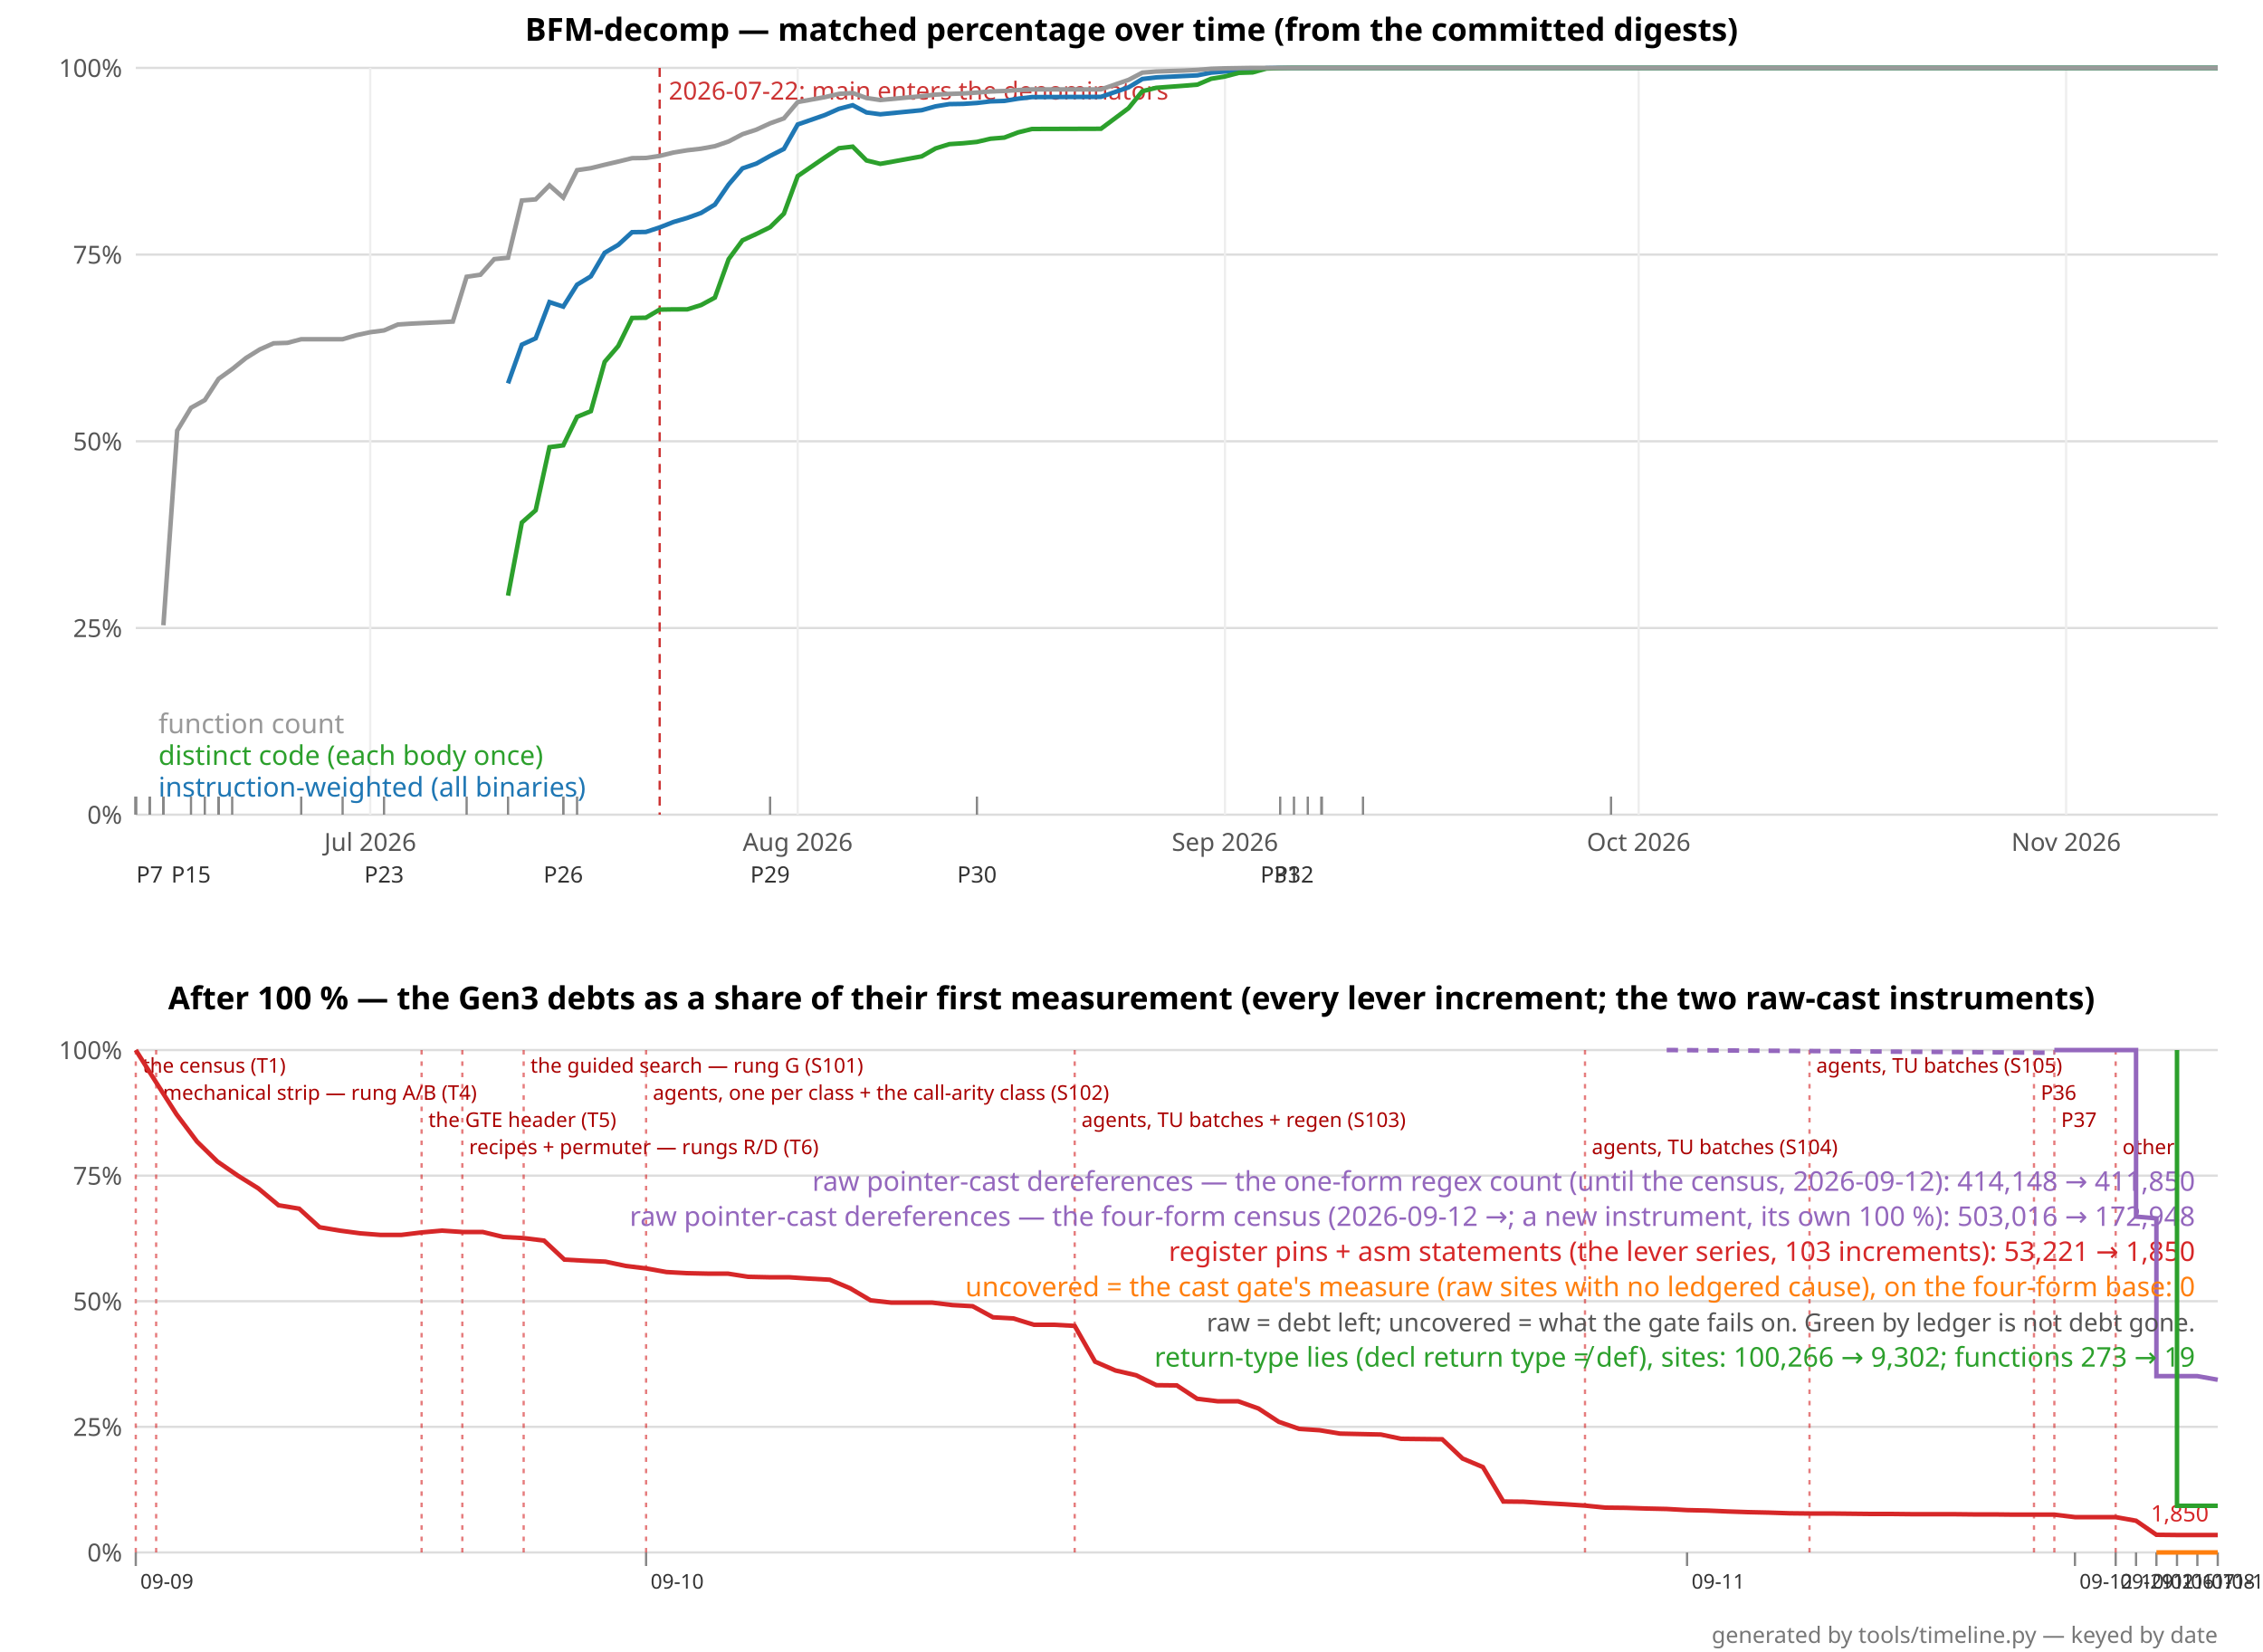
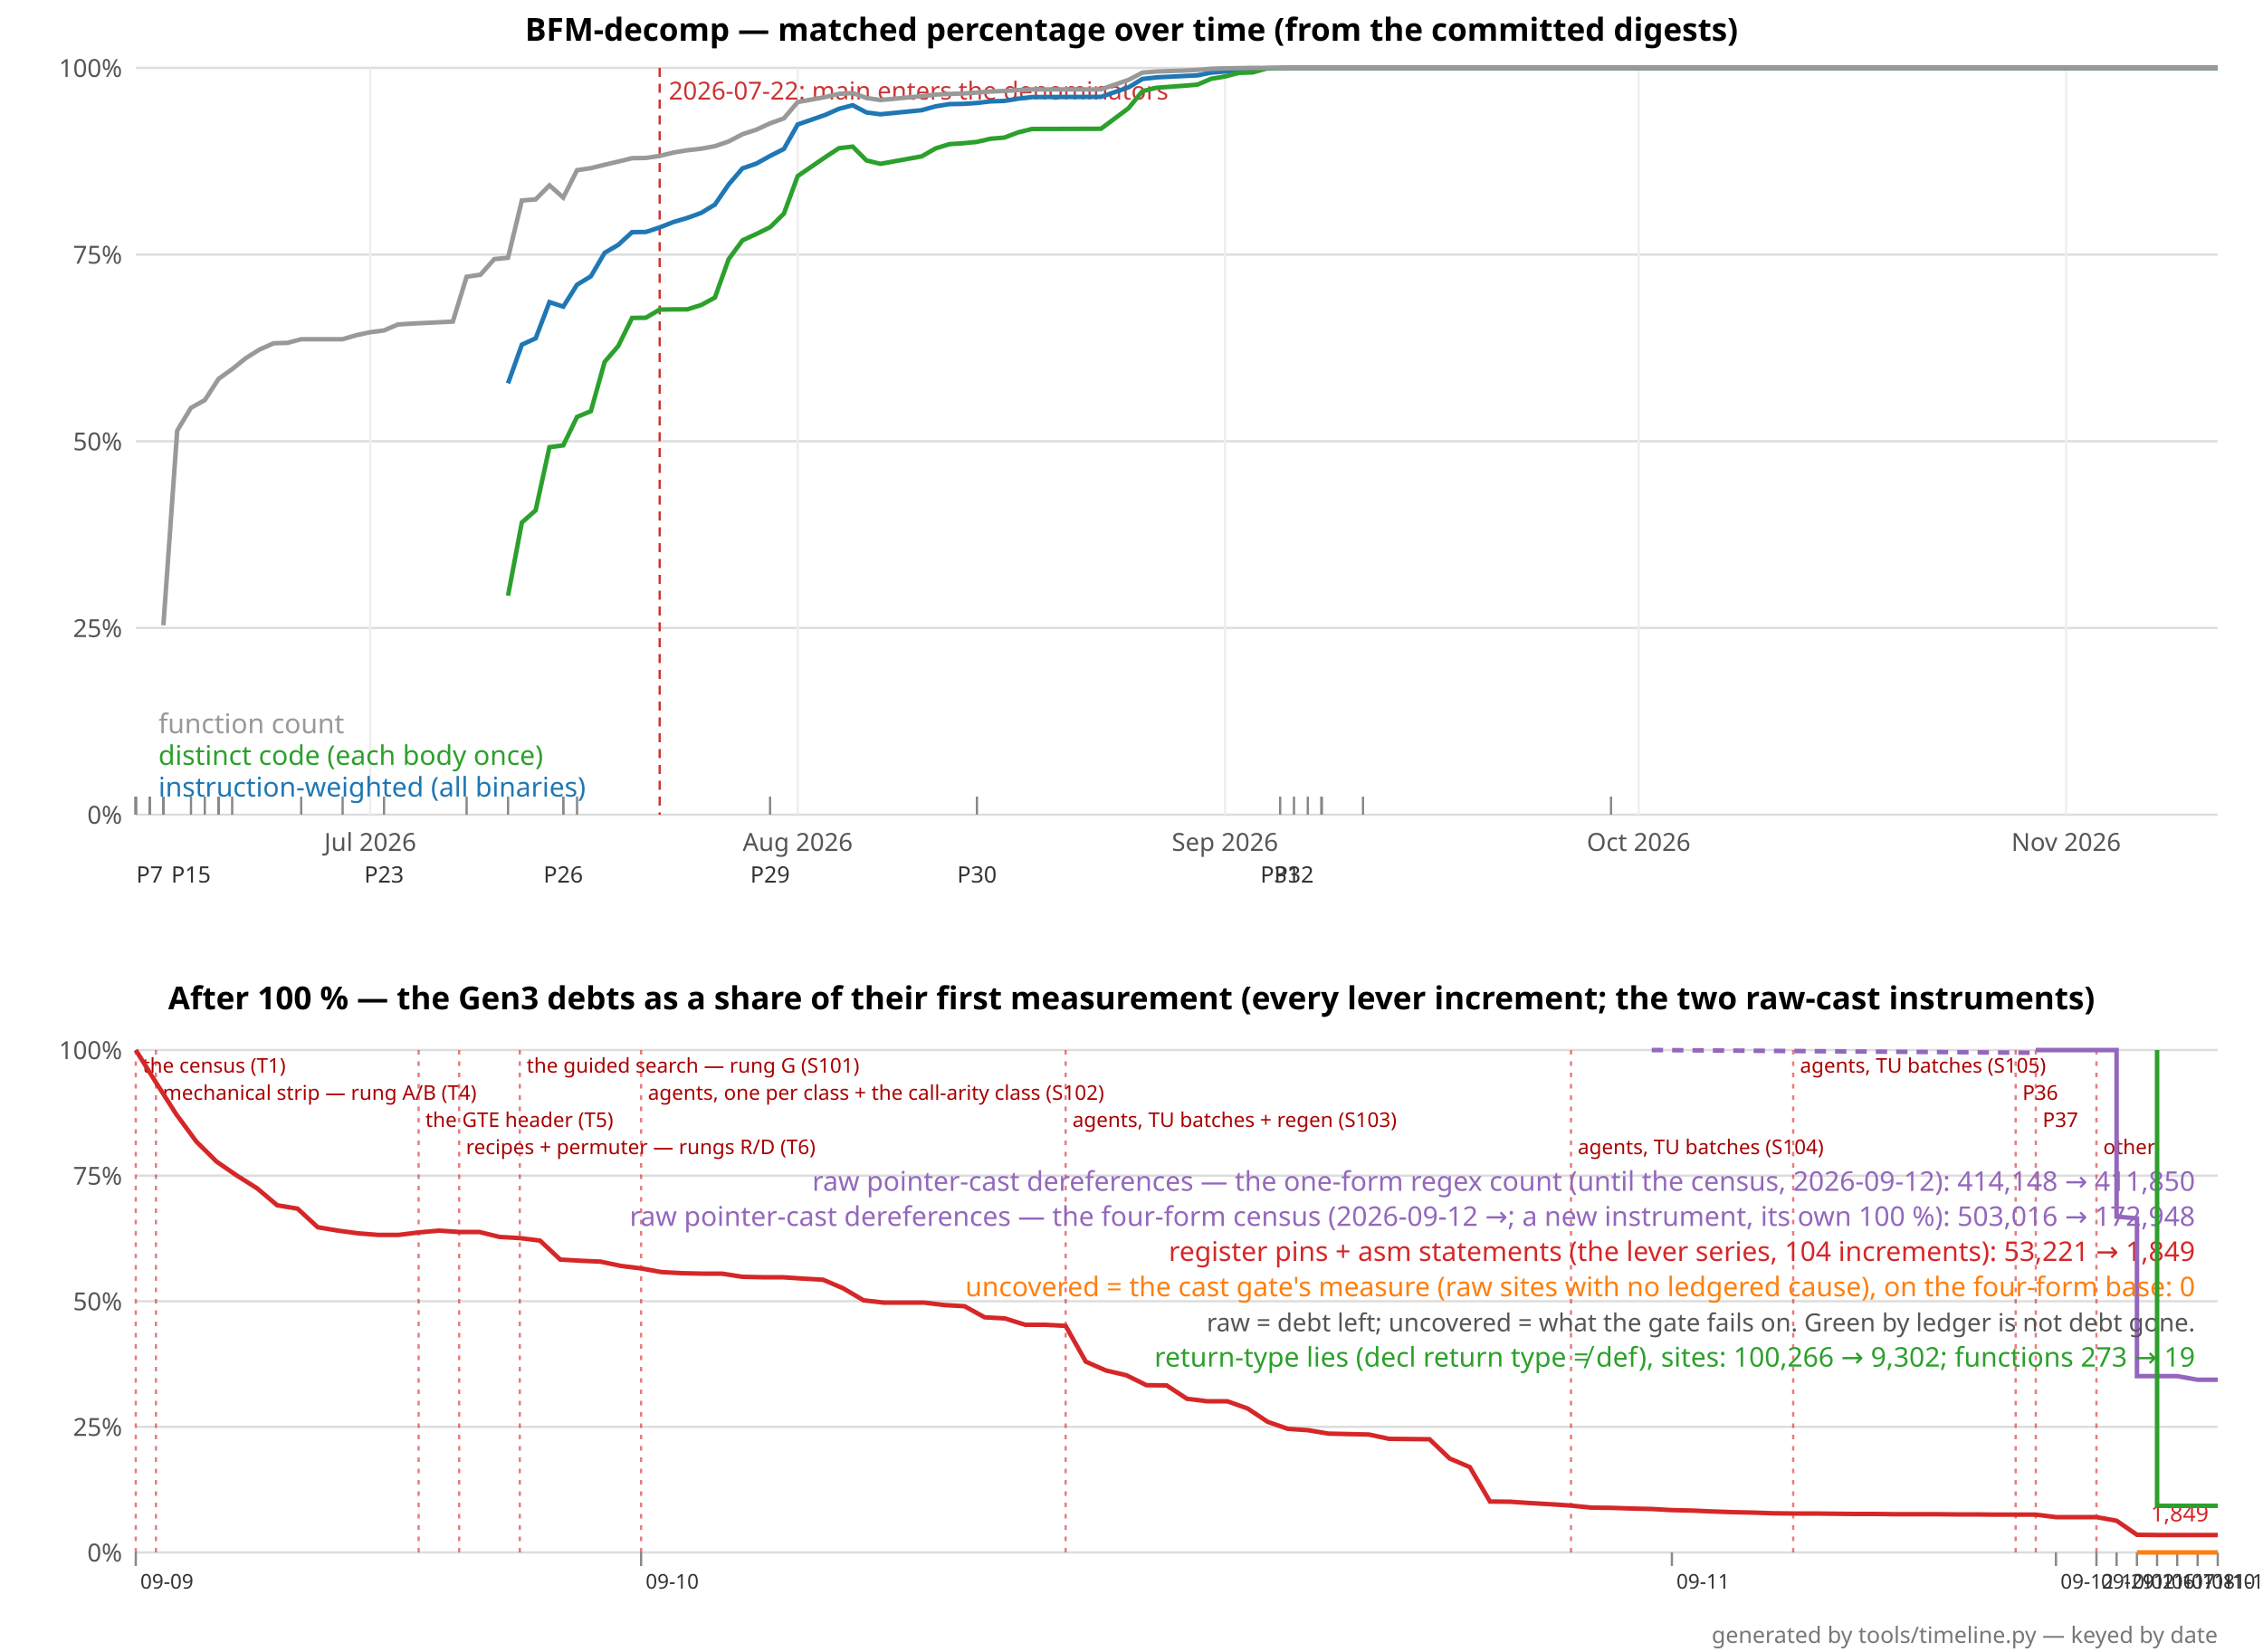
<svg xmlns="http://www.w3.org/2000/svg" width="1000" height="730" viewBox="0 0 1000 730" font-family="sans-serif">
  <rect width="1000" height="730" fill="white" />
  <text x="500" y="18" text-anchor="middle" font-size="14" font-weight="bold">BFM-decomp — matched percentage over time (from the committed digests)</text>
  <line x1="60" y1="360.0" x2="980" y2="360.0" stroke="#ddd" />
  <text x="54" y="364.0" text-anchor="end" font-size="11" fill="#555">0%</text>
  <line x1="60" y1="277.5" x2="980" y2="277.5" stroke="#ddd" />
  <text x="54" y="281.5" text-anchor="end" font-size="11" fill="#555">25%</text>
  <line x1="60" y1="195.0" x2="980" y2="195.0" stroke="#ddd" />
  <text x="54" y="199.0" text-anchor="end" font-size="11" fill="#555">50%</text>
  <line x1="60" y1="112.5" x2="980" y2="112.5" stroke="#ddd" />
  <text x="54" y="116.5" text-anchor="end" font-size="11" fill="#555">75%</text>
  <line x1="60" y1="30.0" x2="980" y2="30.0" stroke="#ddd" />
  <text x="54" y="34.0" text-anchor="end" font-size="11" fill="#555">100%</text>
  <line x1="163.6" y1="30" x2="163.6" y2="360" stroke="#eee" />
  <text x="163.6" y="376" text-anchor="middle" font-size="11" fill="#555">Jul 2026</text>
  <line x1="352.5" y1="30" x2="352.5" y2="360" stroke="#eee" />
  <text x="352.5" y="376" text-anchor="middle" font-size="11" fill="#555">Aug 2026</text>
  <line x1="541.3" y1="30" x2="541.3" y2="360" stroke="#eee" />
  <text x="541.3" y="376" text-anchor="middle" font-size="11" fill="#555">Sep 2026</text>
  <line x1="724.1" y1="30" x2="724.1" y2="360" stroke="#eee" />
  <text x="724.1" y="376" text-anchor="middle" font-size="11" fill="#555">Oct 2026</text>
  <line x1="913.0" y1="30" x2="913.0" y2="360" stroke="#eee" />
  <text x="913.0" y="376" text-anchor="middle" font-size="11" fill="#555">Nov 2026</text>
  <line x1="60.0" y1="360" x2="60.0" y2="352" stroke="#888" />
  <line x1="60.0" y1="360" x2="60.0" y2="352" stroke="#888" />
  <line x1="60.0" y1="360" x2="60.0" y2="352" stroke="#888" />
  <line x1="60.0" y1="360" x2="60.0" y2="352" stroke="#888" />
  <line x1="60.0" y1="360" x2="60.0" y2="352" stroke="#888" />
  <line x1="66.1" y1="360" x2="66.1" y2="352" stroke="#888" />
  <line x1="66.1" y1="360" x2="66.1" y2="352" stroke="#888" />
  <text x="66.1" y="390" text-anchor="middle" font-size="10" fill="#333">P7</text>
  <line x1="66.1" y1="360" x2="66.1" y2="352" stroke="#888" />
  <line x1="66.1" y1="360" x2="66.1" y2="352" stroke="#888" />
  <line x1="72.2" y1="360" x2="72.2" y2="352" stroke="#888" />
  <line x1="72.2" y1="360" x2="72.2" y2="352" stroke="#888" />
  <line x1="72.2" y1="360" x2="72.2" y2="352" stroke="#888" />
  <line x1="84.4" y1="360" x2="84.4" y2="352" stroke="#888" />
  <text x="84.4" y="390" text-anchor="middle" font-size="10" fill="#333">P15</text>
  <line x1="90.5" y1="360" x2="90.5" y2="352" stroke="#888" />
  <line x1="96.6" y1="360" x2="96.6" y2="352" stroke="#888" />
  <line x1="96.6" y1="360" x2="96.6" y2="352" stroke="#888" />
  <line x1="96.6" y1="360" x2="96.6" y2="352" stroke="#888" />
  <line x1="102.6" y1="360" x2="102.6" y2="352" stroke="#888" />
  <line x1="133.1" y1="360" x2="133.1" y2="352" stroke="#888" />
  <line x1="151.4" y1="360" x2="151.4" y2="352" stroke="#888" />
  <line x1="169.7" y1="360" x2="169.7" y2="352" stroke="#888" />
  <text x="169.7" y="390" text-anchor="middle" font-size="10" fill="#333">P23</text>
  <line x1="206.2" y1="360" x2="206.2" y2="352" stroke="#888" />
  <line x1="224.5" y1="360" x2="224.5" y2="352" stroke="#888" />
  <line x1="248.9" y1="360" x2="248.9" y2="352" stroke="#888" />
  <text x="248.9" y="390" text-anchor="middle" font-size="10" fill="#333">P26</text>
  <line x1="248.9" y1="360" x2="248.9" y2="352" stroke="#888" />
  <line x1="255.0" y1="360" x2="255.0" y2="352" stroke="#888" />
  <line x1="340.3" y1="360" x2="340.3" y2="352" stroke="#888" />
  <text x="340.3" y="390" text-anchor="middle" font-size="10" fill="#333">P29</text>
  <line x1="431.7" y1="360" x2="431.7" y2="352" stroke="#888" />
  <text x="431.7" y="390" text-anchor="middle" font-size="10" fill="#333">P30</text>
  <line x1="565.7" y1="360" x2="565.7" y2="352" stroke="#888" />
  <text x="565.7" y="390" text-anchor="middle" font-size="10" fill="#333">P31</text>
  <line x1="571.8" y1="360" x2="571.8" y2="352" stroke="#888" />
  <text x="571.8" y="390" text-anchor="middle" font-size="10" fill="#333">P32</text>
  <line x1="577.9" y1="360" x2="577.9" y2="352" stroke="#888" />
  <line x1="584.0" y1="360" x2="584.0" y2="352" stroke="#888" />
  <line x1="584.0" y1="360" x2="584.0" y2="352" stroke="#888" />
  <line x1="584.0" y1="360" x2="584.0" y2="352" stroke="#888" />
  <line x1="602.3" y1="360" x2="602.3" y2="352" stroke="#888" />
  <line x1="711.9" y1="360" x2="711.9" y2="352" stroke="#888" />
  <line x1="291.5" y1="30" x2="291.5" y2="360" stroke="#c33" stroke-dasharray="4,3" />
  <text x="295.5" y="44" font-size="11" fill="#c33">2026-07-22: main enters the denominators</text>
  <polyline fill="none" stroke="#1f77b4" stroke-width="2" points="224.5,169.4 230.6,152.3 236.7,149.5 242.8,133.5 248.9,135.5 255.0,125.8 261.1,122.1 267.2,111.7 273.2,108.2 279.3,102.6 285.4,102.5 291.5,100.5 297.6,98.1 303.7,96.3 309.8,94.1 315.9,90.4 322.0,81.5 328.1,74.4 334.2,72.3 340.3,68.9 346.4,65.8 352.5,55.0 364.6,50.8 370.7,48.1 376.8,46.5 382.9,49.7 389.0,50.5 407.3,48.7 413.4,47.0 419.5,46.0 425.6,45.9 431.7,45.5 437.7,44.8 443.8,44.6 449.9,43.6 456.0,42.9 486.5,42.8 498.7,38.6 504.8,34.9 510.9,34.2 523.0,33.6 529.1,33.3 535.2,32.1 541.3,31.6 547.4,31.0 553.5,30.9 559.6,30.1 565.7,30.0 571.8,30.0 577.9,30.0 584.0,30.0 590.1,30.0 596.2,30.0 602.3,30.0 608.3,30.0 711.9,30.0 718.0,30.0 724.1,30.0 730.2,30.0 803.3,30.0 809.4,30.0 815.5,30.0 943.4,30.0 949.5,30.0 955.6,30.0 967.8,30.0 973.9,30.0 980.0,30.0" />
  <text x="70" y="352" font-size="12" fill="#1f77b4">instruction-weighted (all binaries)</text>
  <polyline fill="none" stroke="#2ca02c" stroke-width="2" points="224.5,263.2 230.6,230.9 236.7,225.5 242.8,197.6 248.9,196.8 255.0,184.2 261.1,181.7 267.2,159.9 273.2,152.9 279.3,140.5 285.4,140.4 291.5,136.8 297.6,136.7 303.7,136.7 309.8,134.8 315.9,131.5 322.0,114.5 328.1,106.2 334.2,103.4 340.3,100.4 346.4,94.4 352.5,77.8 364.6,69.5 370.7,65.5 376.8,64.8 382.9,70.9 389.0,72.4 407.3,69.1 413.4,65.6 419.5,63.7 425.6,63.3 431.7,62.7 437.7,61.3 443.8,60.8 449.9,58.5 456.0,57.0 486.5,56.9 498.7,47.8 504.8,40.3 510.9,38.8 523.0,37.9 529.1,37.4 535.2,34.8 541.3,33.8 547.4,32.2 553.5,32.0 559.6,30.3 565.7,30.1 571.8,30.0 577.9,30.0 584.0,30.0 590.1,30.0 596.2,30.0 602.3,30.0 608.3,30.0 711.9,30.0 718.0,30.0 724.1,30.0 730.2,30.0 803.3,30.0 809.4,30.0 815.5,30.0 943.4,30.0 949.5,30.0 955.6,30.0 967.8,30.0 973.9,30.0 980.0,30.0" />
  <text x="70" y="338" font-size="12" fill="#2ca02c">distinct code (each body once)</text>
  <polyline fill="none" stroke="#999" stroke-width="2" points="72.2,276.3 78.3,190.3 84.4,180.2 90.5,176.8 96.6,167.4 102.6,163.1 108.7,158.2 114.8,154.4 120.9,151.7 127.0,151.5 133.1,149.9 151.4,149.9 157.5,148.1 163.6,146.8 169.7,146.0 175.8,143.4 181.9,143.0 200.1,142.1 206.2,122.3 212.3,121.4 218.4,114.5 224.5,113.9 230.6,88.6 236.7,88.1 242.8,81.9 248.9,87.3 255.0,75.2 261.1,74.3 267.2,72.8 273.2,71.4 279.3,69.9 285.4,69.8 291.5,68.9 297.6,67.4 303.7,66.4 309.8,65.7 315.9,64.6 322.0,62.5 328.1,59.3 334.2,57.3 340.3,54.5 346.4,52.3 352.5,45.1 364.6,42.9 370.7,41.5 376.8,41.1 382.9,43.3 389.0,44.2 407.3,42.5 413.4,41.8 419.5,41.5 425.6,41.3 431.7,40.9 437.7,40.4 443.8,40.2 449.9,39.8 456.0,39.5 486.5,39.5 498.7,35.3 504.8,32.1 510.9,31.6 523.0,31.2 529.1,30.9 535.2,30.4 541.3,30.2 547.4,30.1 553.5,30.0 559.6,30.0 565.7,30.0 571.8,30.0 577.9,30.0 584.0,30.0 590.1,30.0 596.2,30.0 602.3,30.0 608.3,30.0 711.9,30.0 718.0,30.0 724.1,30.0 730.2,30.0 803.3,30.0 809.4,30.0 815.5,30.0 943.4,30.0 949.5,30.0 955.6,30.0 967.8,30.0 973.9,30.0 980.0,30.0" />
  <text x="70" y="324" font-size="12" fill="#999">function count</text>
  <text x="500" y="446" text-anchor="middle" font-size="14" font-weight="bold">After 100 % — the Gen3 debts as a share of their first measurement (every lever increment; the two raw-cast instruments)</text>
  <line x1="60" y1="686.0" x2="980" y2="686.0" stroke="#ddd" />
  <text x="54" y="690.0" text-anchor="end" font-size="11" fill="#555">0%</text>
  <line x1="60" y1="630.5" x2="980" y2="630.5" stroke="#ddd" />
  <text x="54" y="634.5" text-anchor="end" font-size="11" fill="#555">25%</text>
  <line x1="60" y1="575.0" x2="980" y2="575.0" stroke="#ddd" />
  <text x="54" y="579.0" text-anchor="end" font-size="11" fill="#555">50%</text>
  <line x1="60" y1="519.5" x2="980" y2="519.5" stroke="#ddd" />
  <text x="54" y="523.5" text-anchor="end" font-size="11" fill="#555">75%</text>
  <line x1="60" y1="464.0" x2="980" y2="464.0" stroke="#ddd" />
  <text x="54" y="468.0" text-anchor="end" font-size="11" fill="#555">100%</text>
  <line x1="60.0" y1="464" x2="60.0" y2="686" stroke="#d62728" stroke-dasharray="2,3" opacity="0.6" />
  <text x="63.0" y="474" font-size="9" fill="#a00">the census (T1)</text>
-   <line x1="69.0" y1="464" x2="69.0" y2="686" stroke="#d62728" stroke-dasharray="2,3" opacity="0.6" />
-   <text x="72.0" y="486" font-size="9" fill="#a00">mechanical strip — rung A/B (T4)</text>
-   <line x1="186.3" y1="464" x2="186.3" y2="686" stroke="#d62728" stroke-dasharray="2,3" opacity="0.6" />
-   <text x="189.3" y="498" font-size="9" fill="#a00">the GTE header (T5)</text>
-   <line x1="204.3" y1="464" x2="204.3" y2="686" stroke="#d62728" stroke-dasharray="2,3" opacity="0.6" />
-   <text x="207.3" y="510" font-size="9" fill="#a00">recipes + permuter — rungs R/D (T6)</text>
-   <line x1="231.4" y1="464" x2="231.4" y2="686" stroke="#d62728" stroke-dasharray="2,3" opacity="0.6" />
-   <text x="234.4" y="474" font-size="9" fill="#a00">the guided search — rung G (S101)</text>
-   <line x1="285.5" y1="464" x2="285.5" y2="686" stroke="#d62728" stroke-dasharray="2,3" opacity="0.6" />
-   <text x="288.5" y="486" font-size="9" fill="#a00">agents, one per class + the call-arity class (S102)</text>
-   <line x1="474.9" y1="464" x2="474.9" y2="686" stroke="#d62728" stroke-dasharray="2,3" opacity="0.6" />
-   <text x="477.9" y="498" font-size="9" fill="#a00">agents, TU batches + regen (S103)</text>
-   <line x1="700.4" y1="464" x2="700.4" y2="686" stroke="#d62728" stroke-dasharray="2,3" opacity="0.6" />
-   <text x="703.4" y="510" font-size="9" fill="#a00">agents, TU batches (S104)</text>
-   <line x1="799.6" y1="464" x2="799.6" y2="686" stroke="#d62728" stroke-dasharray="2,3" opacity="0.6" />
-   <text x="802.6" y="474" font-size="9" fill="#a00">agents, TU batches (S105)</text>
-   <line x1="898.8" y1="464" x2="898.8" y2="686" stroke="#d62728" stroke-dasharray="2,3" opacity="0.6" />
-   <text x="901.8" y="486" font-size="9" fill="#a00">P36</text>
-   <line x1="907.8" y1="464" x2="907.8" y2="686" stroke="#d62728" stroke-dasharray="2,3" opacity="0.6" />
-   <text x="910.8" y="498" font-size="9" fill="#a00">P37</text>
-   <line x1="934.9" y1="464" x2="934.9" y2="686" stroke="#d62728" stroke-dasharray="2,3" opacity="0.6" />
-   <text x="937.9" y="510" font-size="9" fill="#a00">other</text>
+   <line x1="68.9" y1="464" x2="68.9" y2="686" stroke="#d62728" stroke-dasharray="2,3" opacity="0.6" />
+   <text x="71.9" y="486" font-size="9" fill="#a00">mechanical strip — rung A/B (T4)</text>
+   <line x1="185.0" y1="464" x2="185.0" y2="686" stroke="#d62728" stroke-dasharray="2,3" opacity="0.6" />
+   <text x="188.0" y="498" font-size="9" fill="#a00">the GTE header (T5)</text>
+   <line x1="202.9" y1="464" x2="202.9" y2="686" stroke="#d62728" stroke-dasharray="2,3" opacity="0.6" />
+   <text x="205.9" y="510" font-size="9" fill="#a00">recipes + permuter — rungs R/D (T6)</text>
+   <line x1="229.7" y1="464" x2="229.7" y2="686" stroke="#d62728" stroke-dasharray="2,3" opacity="0.6" />
+   <text x="232.7" y="474" font-size="9" fill="#a00">the guided search — rung G (S101)</text>
+   <line x1="283.3" y1="464" x2="283.3" y2="686" stroke="#d62728" stroke-dasharray="2,3" opacity="0.6" />
+   <text x="286.3" y="486" font-size="9" fill="#a00">agents, one per class + the call-arity class (S102)</text>
+   <line x1="470.9" y1="464" x2="470.9" y2="686" stroke="#d62728" stroke-dasharray="2,3" opacity="0.6" />
+   <text x="473.9" y="498" font-size="9" fill="#a00">agents, TU batches + regen (S103)</text>
+   <line x1="694.2" y1="464" x2="694.2" y2="686" stroke="#d62728" stroke-dasharray="2,3" opacity="0.6" />
+   <text x="697.2" y="510" font-size="9" fill="#a00">agents, TU batches (S104)</text>
+   <line x1="792.4" y1="464" x2="792.4" y2="686" stroke="#d62728" stroke-dasharray="2,3" opacity="0.6" />
+   <text x="795.4" y="474" font-size="9" fill="#a00">agents, TU batches (S105)</text>
+   <line x1="890.7" y1="464" x2="890.7" y2="686" stroke="#d62728" stroke-dasharray="2,3" opacity="0.6" />
+   <text x="893.7" y="486" font-size="9" fill="#a00">P36</text>
+   <line x1="899.6" y1="464" x2="899.6" y2="686" stroke="#d62728" stroke-dasharray="2,3" opacity="0.6" />
+   <text x="902.6" y="498" font-size="9" fill="#a00">P37</text>
+   <line x1="926.4" y1="464" x2="926.4" y2="686" stroke="#d62728" stroke-dasharray="2,3" opacity="0.6" />
+   <text x="929.4" y="510" font-size="9" fill="#a00">other</text>
  <line x1="60.0" y1="686" x2="60.0" y2="692" stroke="#888" />
  <text x="62.0" y="702" font-size="9" fill="#333">09-09</text>
-   <line x1="285.5" y1="686" x2="285.5" y2="692" stroke="#888" />
-   <text x="287.5" y="702" font-size="9" fill="#333">09-10</text>
-   <line x1="745.5" y1="686" x2="745.5" y2="692" stroke="#888" />
-   <text x="747.5" y="702" font-size="9" fill="#333">09-11</text>
-   <line x1="916.9" y1="686" x2="916.9" y2="692" stroke="#888" />
-   <text x="918.9" y="702" font-size="9" fill="#333">09-12</text>
-   <line x1="934.9" y1="686" x2="934.9" y2="692" stroke="#888" />
-   <text x="936.9" y="702" font-size="9" fill="#333">09-29</text>
-   <line x1="943.9" y1="686" x2="943.9" y2="692" stroke="#888" />
-   <text x="945.9" y="702" font-size="9" fill="#333">10-02</text>
-   <line x1="952.9" y1="686" x2="952.9" y2="692" stroke="#888" />
-   <text x="954.9" y="702" font-size="9" fill="#333">11-06</text>
-   <line x1="962.0" y1="686" x2="962.0" y2="692" stroke="#888" />
-   <text x="964.0" y="702" font-size="9" fill="#333">11-07</text>
-   <line x1="971.0" y1="686" x2="971.0" y2="692" stroke="#888" />
-   <text x="973.0" y="702" font-size="9" fill="#333">11-08</text>
+   <line x1="283.3" y1="686" x2="283.3" y2="692" stroke="#888" />
+   <text x="285.3" y="702" font-size="9" fill="#333">09-10</text>
+   <line x1="738.8" y1="686" x2="738.8" y2="692" stroke="#888" />
+   <text x="740.8" y="702" font-size="9" fill="#333">09-11</text>
+   <line x1="908.5" y1="686" x2="908.5" y2="692" stroke="#888" />
+   <text x="910.5" y="702" font-size="9" fill="#333">09-12</text>
+   <line x1="926.4" y1="686" x2="926.4" y2="692" stroke="#888" />
+   <text x="928.4" y="702" font-size="9" fill="#333">09-29</text>
+   <line x1="935.3" y1="686" x2="935.3" y2="692" stroke="#888" />
+   <text x="937.3" y="702" font-size="9" fill="#333">10-02</text>
+   <line x1="944.3" y1="686" x2="944.3" y2="692" stroke="#888" />
+   <text x="946.3" y="702" font-size="9" fill="#333">11-06</text>
+   <line x1="953.2" y1="686" x2="953.2" y2="692" stroke="#888" />
+   <text x="955.2" y="702" font-size="9" fill="#333">11-07</text>
+   <line x1="962.1" y1="686" x2="962.1" y2="692" stroke="#888" />
+   <text x="964.1" y="702" font-size="9" fill="#333">11-08</text>
+   <line x1="971.1" y1="686" x2="971.1" y2="692" stroke="#888" />
+   <text x="973.1" y="702" font-size="9" fill="#333">11-10</text>
  <line x1="980.0" y1="686" x2="980.0" y2="692" stroke="#888" />
-   <text x="982.0" y="702" font-size="9" fill="#333">11-10</text>
-   <polyline fill="none" stroke="#d62728" stroke-width="2" points="60.0,464.0 69.0,478.3 78.0,492.4 87.1,504.5 96.1,513.3 105.1,519.5 114.1,525.1 123.1,532.6 132.2,534.1 141.2,542.3 150.2,543.8 159.2,545.0 168.2,545.7 177.3,545.7 186.3,544.6 195.3,543.8 204.3,544.4 213.3,544.4 222.4,546.6 231.4,547.1 240.4,548.2 249.4,556.6 258.4,557.1 267.5,557.5 276.5,559.4 285.5,560.5 294.5,562.1 303.5,562.6 312.5,562.8 321.6,562.8 330.6,564.2 339.6,564.4 348.6,564.4 357.6,565.0 366.7,565.5 375.7,569.3 384.7,574.6 393.7,575.6 402.7,575.6 411.8,575.6 420.8,576.7 429.8,577.2 438.8,582.1 447.8,582.6 456.9,585.4 465.9,585.4 474.9,585.9 483.9,601.7 492.9,605.6 502.0,607.7 511.0,612.1 520.0,612.2 529.0,618.1 538.0,619.2 547.1,619.2 556.1,622.4 565.1,628.3 574.1,631.4 583.1,632.0 592.2,633.5 601.2,633.7 610.2,633.9 619.2,635.8 628.2,635.9 637.3,636.0 646.3,644.5 655.3,648.3 664.3,663.5 673.3,663.6 682.4,664.2 691.4,664.7 700.4,665.3 709.4,666.2 718.4,666.3 727.5,666.6 736.5,666.8 745.5,667.3 754.5,667.5 763.5,667.9 772.5,668.2 781.6,668.4 790.6,668.7 799.6,668.8 808.6,668.8 817.6,668.9 826.7,669.0 835.7,669.0 844.7,669.1 853.7,669.1 862.7,669.1 871.8,669.2 880.8,669.2 889.8,669.3 898.8,669.3 907.8,669.3 916.9,670.4 925.9,670.4 934.9,670.4 943.9,672.0 952.9,678.2 962.0,678.3 971.0,678.3 980.0,678.3" />
-   <text x="976.0" y="672.3" text-anchor="end" font-size="10" fill="#d62728">1,850</text>
-   <text x="970" y="557.2" text-anchor="end" font-size="12" fill="#d62728">register pins + asm statements (the lever series, 103 increments): 53,221 → 1,850</text>
-   <polyline fill="none" stroke="#9467bd" stroke-width="2" stroke-dasharray="5,4" points="736.5,464.0 907.8,465.2" />
+   <text x="982.0" y="702" font-size="9" fill="#333">11-12</text>
+   <polyline fill="none" stroke="#d62728" stroke-width="2" points="60.0,464.0 68.9,478.3 77.9,492.4 86.8,504.5 95.7,513.3 104.7,519.5 113.6,525.1 122.5,532.6 131.5,534.1 140.4,542.3 149.3,543.8 158.3,545.0 167.2,545.7 176.1,545.7 185.0,544.6 194.0,543.8 202.9,544.4 211.8,544.4 220.8,546.6 229.7,547.1 238.6,548.2 247.6,556.6 256.5,557.1 265.4,557.5 274.4,559.4 283.3,560.5 292.2,562.1 301.2,562.6 310.1,562.8 319.0,562.8 328.0,564.2 336.9,564.4 345.8,564.4 354.8,565.0 363.7,565.5 372.6,569.3 381.6,574.6 390.5,575.6 399.4,575.6 408.3,575.6 417.3,576.7 426.2,577.2 435.1,582.1 444.1,582.6 453.0,585.4 461.9,585.4 470.9,585.9 479.8,601.7 488.7,605.6 497.7,607.7 506.6,612.1 515.5,612.2 524.5,618.1 533.4,619.2 542.3,619.2 551.3,622.4 560.2,628.3 569.1,631.4 578.1,632.0 587.0,633.5 595.9,633.7 604.9,633.9 613.8,635.8 622.7,635.9 631.7,636.0 640.6,644.5 649.5,648.3 658.4,663.5 667.4,663.6 676.3,664.2 685.2,664.7 694.2,665.3 703.1,666.2 712.0,666.3 721.0,666.6 729.9,666.8 738.8,667.3 747.8,667.5 756.7,667.9 765.6,668.2 774.6,668.4 783.5,668.7 792.4,668.8 801.4,668.8 810.3,668.9 819.2,669.0 828.2,669.0 837.1,669.1 846.0,669.1 855.0,669.1 863.9,669.2 872.8,669.2 881.7,669.3 890.7,669.3 899.6,669.3 908.5,670.4 917.5,670.4 926.4,670.4 935.3,672.0 944.3,678.2 953.2,678.3 962.1,678.3 971.1,678.3 980.0,678.3" />
+   <text x="976.0" y="672.3" text-anchor="end" font-size="10" fill="#d62728">1,849</text>
+   <text x="970" y="557.2" text-anchor="end" font-size="12" fill="#d62728">register pins + asm statements (the lever series, 104 increments): 53,221 → 1,849</text>
+   <polyline fill="none" stroke="#9467bd" stroke-width="2" stroke-dasharray="5,4" points="729.9,464.0 899.6,465.2" />
  <text x="970" y="526.2" text-anchor="end" font-size="12" fill="#9467bd">raw pointer-cast dereferences — the one-form regex count (until the census, 2026-09-12): 414,148 → 411,850</text>
-   <polyline fill="none" stroke="#9467bd" stroke-width="2" stroke-dasharray="" points="907.8,464.0 925.9,464.0 925.9,464.0 925.9,464.0 943.9,464.0 943.9,537.6 943.9,537.6 943.9,537.6 943.9,537.6 943.9,537.6 943.9,537.6 943.9,537.6 952.9,538.4 952.9,538.9 952.9,539.5 952.9,540.6 952.9,543.2 952.9,545.5 952.9,545.8 952.9,547.3 952.9,549.8 952.9,551.8 952.9,552.8 952.9,554.5 952.9,556.4 952.9,558.6 952.9,559.4 952.9,561.5 952.9,562.4 952.9,563.5 952.9,564.6 952.9,566.9 952.9,568.9 952.9,568.9 952.9,569.7 952.9,569.7 952.9,570.2 952.9,571.9 952.9,572.3 952.9,572.5 952.9,572.8 952.9,573.0 952.9,574.1 952.9,575.6 952.9,575.8 952.9,577.1 952.9,577.2 952.9,578.1 952.9,578.4 952.9,578.8 952.9,579.1 952.9,579.5 952.9,579.6 952.9,579.6 952.9,579.6 952.9,579.6 952.9,579.6 952.9,579.6 952.9,579.6 952.9,579.6 952.9,579.6 952.9,579.6 952.9,579.6 952.9,579.6 952.9,579.6 952.9,579.6 952.9,579.6 952.9,579.6 952.9,579.6 952.9,579.6 952.9,586.7 952.9,589.7 952.9,590.8 952.9,592.9 952.9,595.5 952.9,597.2 952.9,599.2 952.9,600.6 952.9,601.4 952.9,602.1 952.9,602.8 952.9,602.8 952.9,603.3 952.9,603.7 952.9,604.2 952.9,604.4 952.9,604.8 952.9,604.8 952.9,604.9 952.9,605.0 952.9,605.2 952.9,605.6 952.9,605.8 952.9,605.9 952.9,607.0 952.9,607.0 952.9,607.5 952.9,607.2 952.9,607.4 952.9,607.7 952.9,607.8 952.9,607.9 952.9,608.0 952.9,608.0 952.9,608.1 952.9,608.1 952.9,608.1 962.0,608.1 962.0,608.1 962.0,608.1 962.0,608.1 962.0,608.1 962.0,608.1 971.0,608.1 980.0,609.7" />
+   <polyline fill="none" stroke="#9467bd" stroke-width="2" stroke-dasharray="" points="899.6,464.0 917.5,464.0 917.5,464.0 917.5,464.0 935.3,464.0 935.3,537.6 935.3,537.6 935.3,537.6 935.3,537.6 935.3,537.6 935.3,537.6 935.3,537.6 944.3,538.4 944.3,538.9 944.3,539.5 944.3,540.6 944.3,543.2 944.3,545.5 944.3,545.8 944.3,547.3 944.3,549.8 944.3,551.8 944.3,552.8 944.3,554.5 944.3,556.4 944.3,558.6 944.3,559.4 944.3,561.5 944.3,562.4 944.3,563.5 944.3,564.6 944.3,566.9 944.3,568.9 944.3,568.9 944.3,569.7 944.3,569.7 944.3,570.2 944.3,571.9 944.3,572.3 944.3,572.5 944.3,572.8 944.3,573.0 944.3,574.1 944.3,575.6 944.3,575.8 944.3,577.1 944.3,577.2 944.3,578.1 944.3,578.4 944.3,578.8 944.3,579.1 944.3,579.5 944.3,579.6 944.3,579.6 944.3,579.6 944.3,579.6 944.3,579.6 944.3,579.6 944.3,579.6 944.3,579.6 944.3,579.6 944.3,579.6 944.3,579.6 944.3,579.6 944.3,579.6 944.3,579.6 944.3,579.6 944.3,579.6 944.3,579.6 944.3,579.6 944.3,586.7 944.3,589.7 944.3,590.8 944.3,592.9 944.3,595.5 944.3,597.2 944.3,599.2 944.3,600.6 944.3,601.4 944.3,602.1 944.3,602.8 944.3,602.8 944.3,603.3 944.3,603.7 944.3,604.2 944.3,604.4 944.3,604.8 944.3,604.8 944.3,604.9 944.3,605.0 944.3,605.2 944.3,605.6 944.3,605.8 944.3,605.9 944.3,607.0 944.3,607.0 944.3,607.5 944.3,607.2 944.3,607.4 944.3,607.7 944.3,607.8 944.3,607.9 944.3,608.0 944.3,608.0 944.3,608.1 944.3,608.1 944.3,608.1 953.2,608.1 953.2,608.1 953.2,608.1 953.2,608.1 953.2,608.1 953.2,608.1 962.1,608.1 971.1,609.7 980.0,609.7" />
  <text x="970" y="541.7" text-anchor="end" font-size="12" fill="#9467bd">raw pointer-cast dereferences — the four-form census (2026-09-12 →; a new instrument, its own 100 %): 503,016 → 172,948</text>
-   <polyline fill="none" stroke="#ff7f0e" stroke-width="2" points="952.9,686.0 962.0,686.0 962.0,686.0 971.0,686.0 980.0,686.0" />
+   <polyline fill="none" stroke="#ff7f0e" stroke-width="2" points="944.3,686.0 953.2,686.0 953.2,686.0 962.1,686.0 971.1,686.0 980.0,686.0" />
  <text x="970" y="572.8" text-anchor="end" font-size="12" fill="#ff7f0e">uncovered = the cast gate's measure (raw sites with no ledgered cause), on the four-form base: 0</text>
  <text x="970" y="588.3" text-anchor="end" font-size="11" fill="#555">raw = debt left; uncovered = what the gate fails on. Green by ledger is not debt gone.</text>
-   <polyline fill="none" stroke="#2ca02c" stroke-width="2" points="962.0,464.0 962.0,665.4 971.0,665.4 980.0,665.4" />
+   <polyline fill="none" stroke="#2ca02c" stroke-width="2" points="953.2,464.0 953.2,665.4 962.1,665.4 971.1,665.4 980.0,665.4" />
  <text x="970" y="603.9" text-anchor="end" font-size="12" fill="#2ca02c">return-type lies (decl return type ≠ def), sites: 100,266 → 9,302; functions 273 → 19</text>
  <text x="980" y="726" text-anchor="end" font-size="10" fill="#777">generated by tools/timeline.py — keyed by date</text>
</svg>
